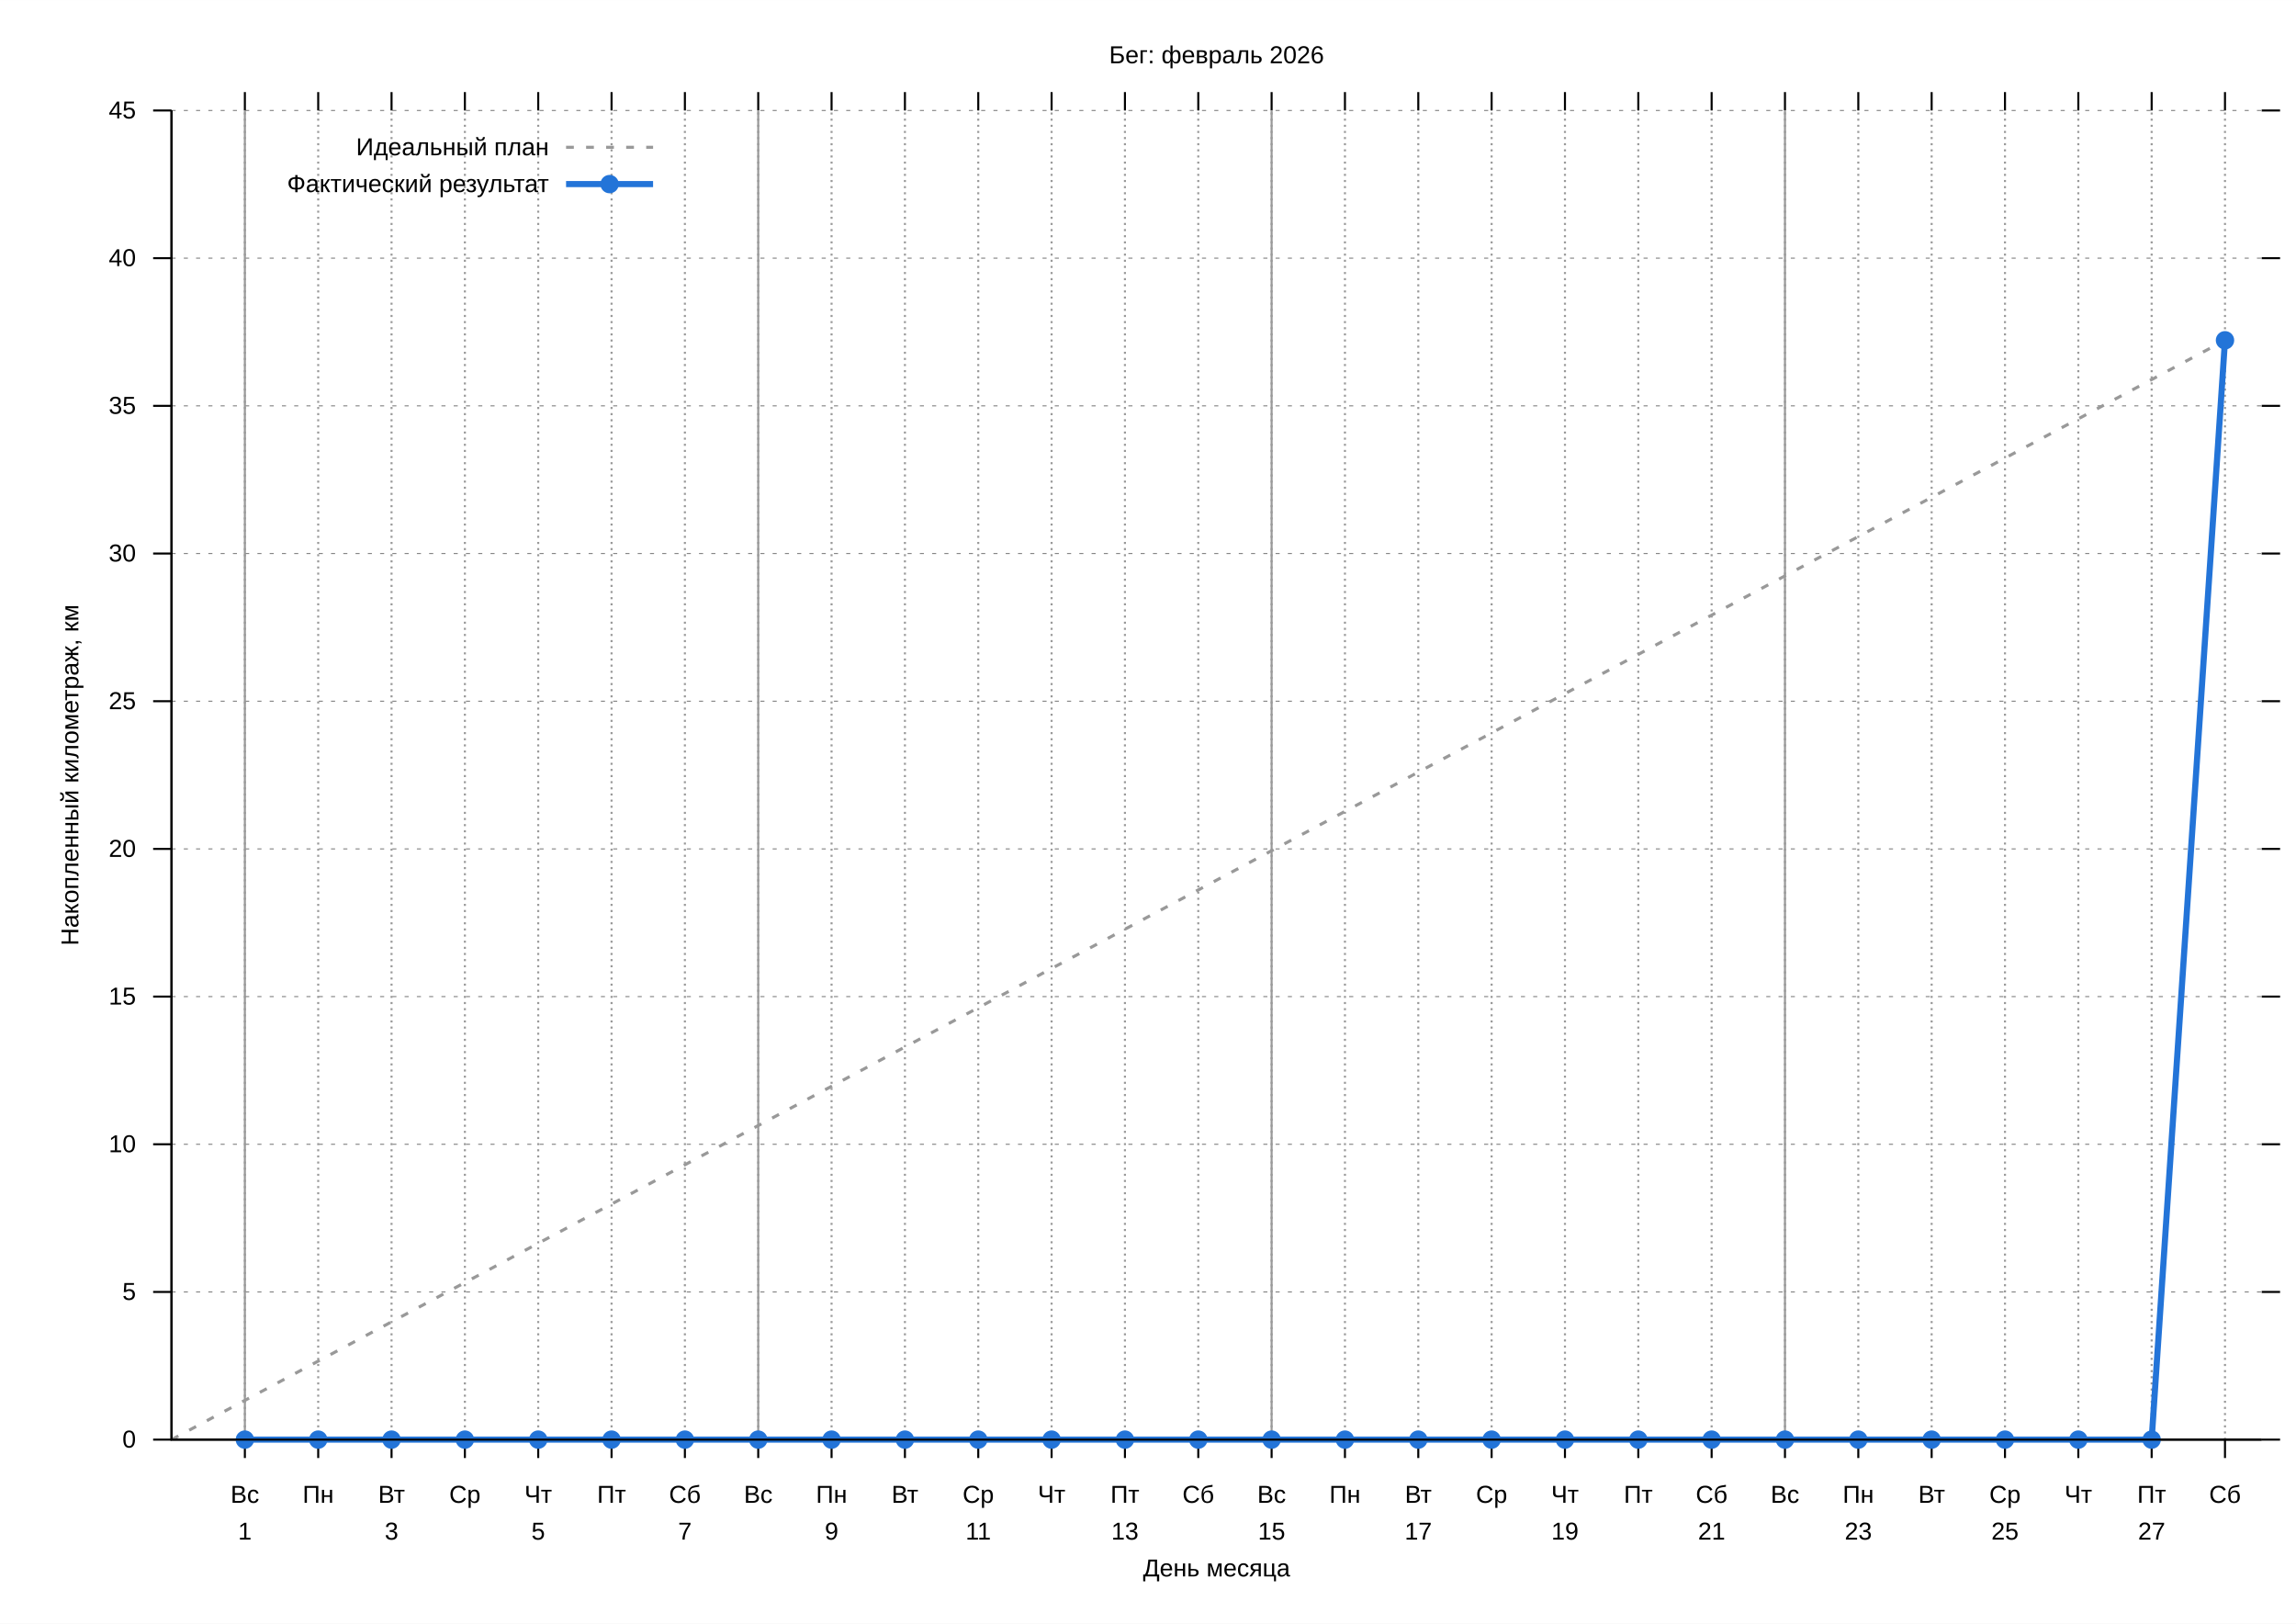
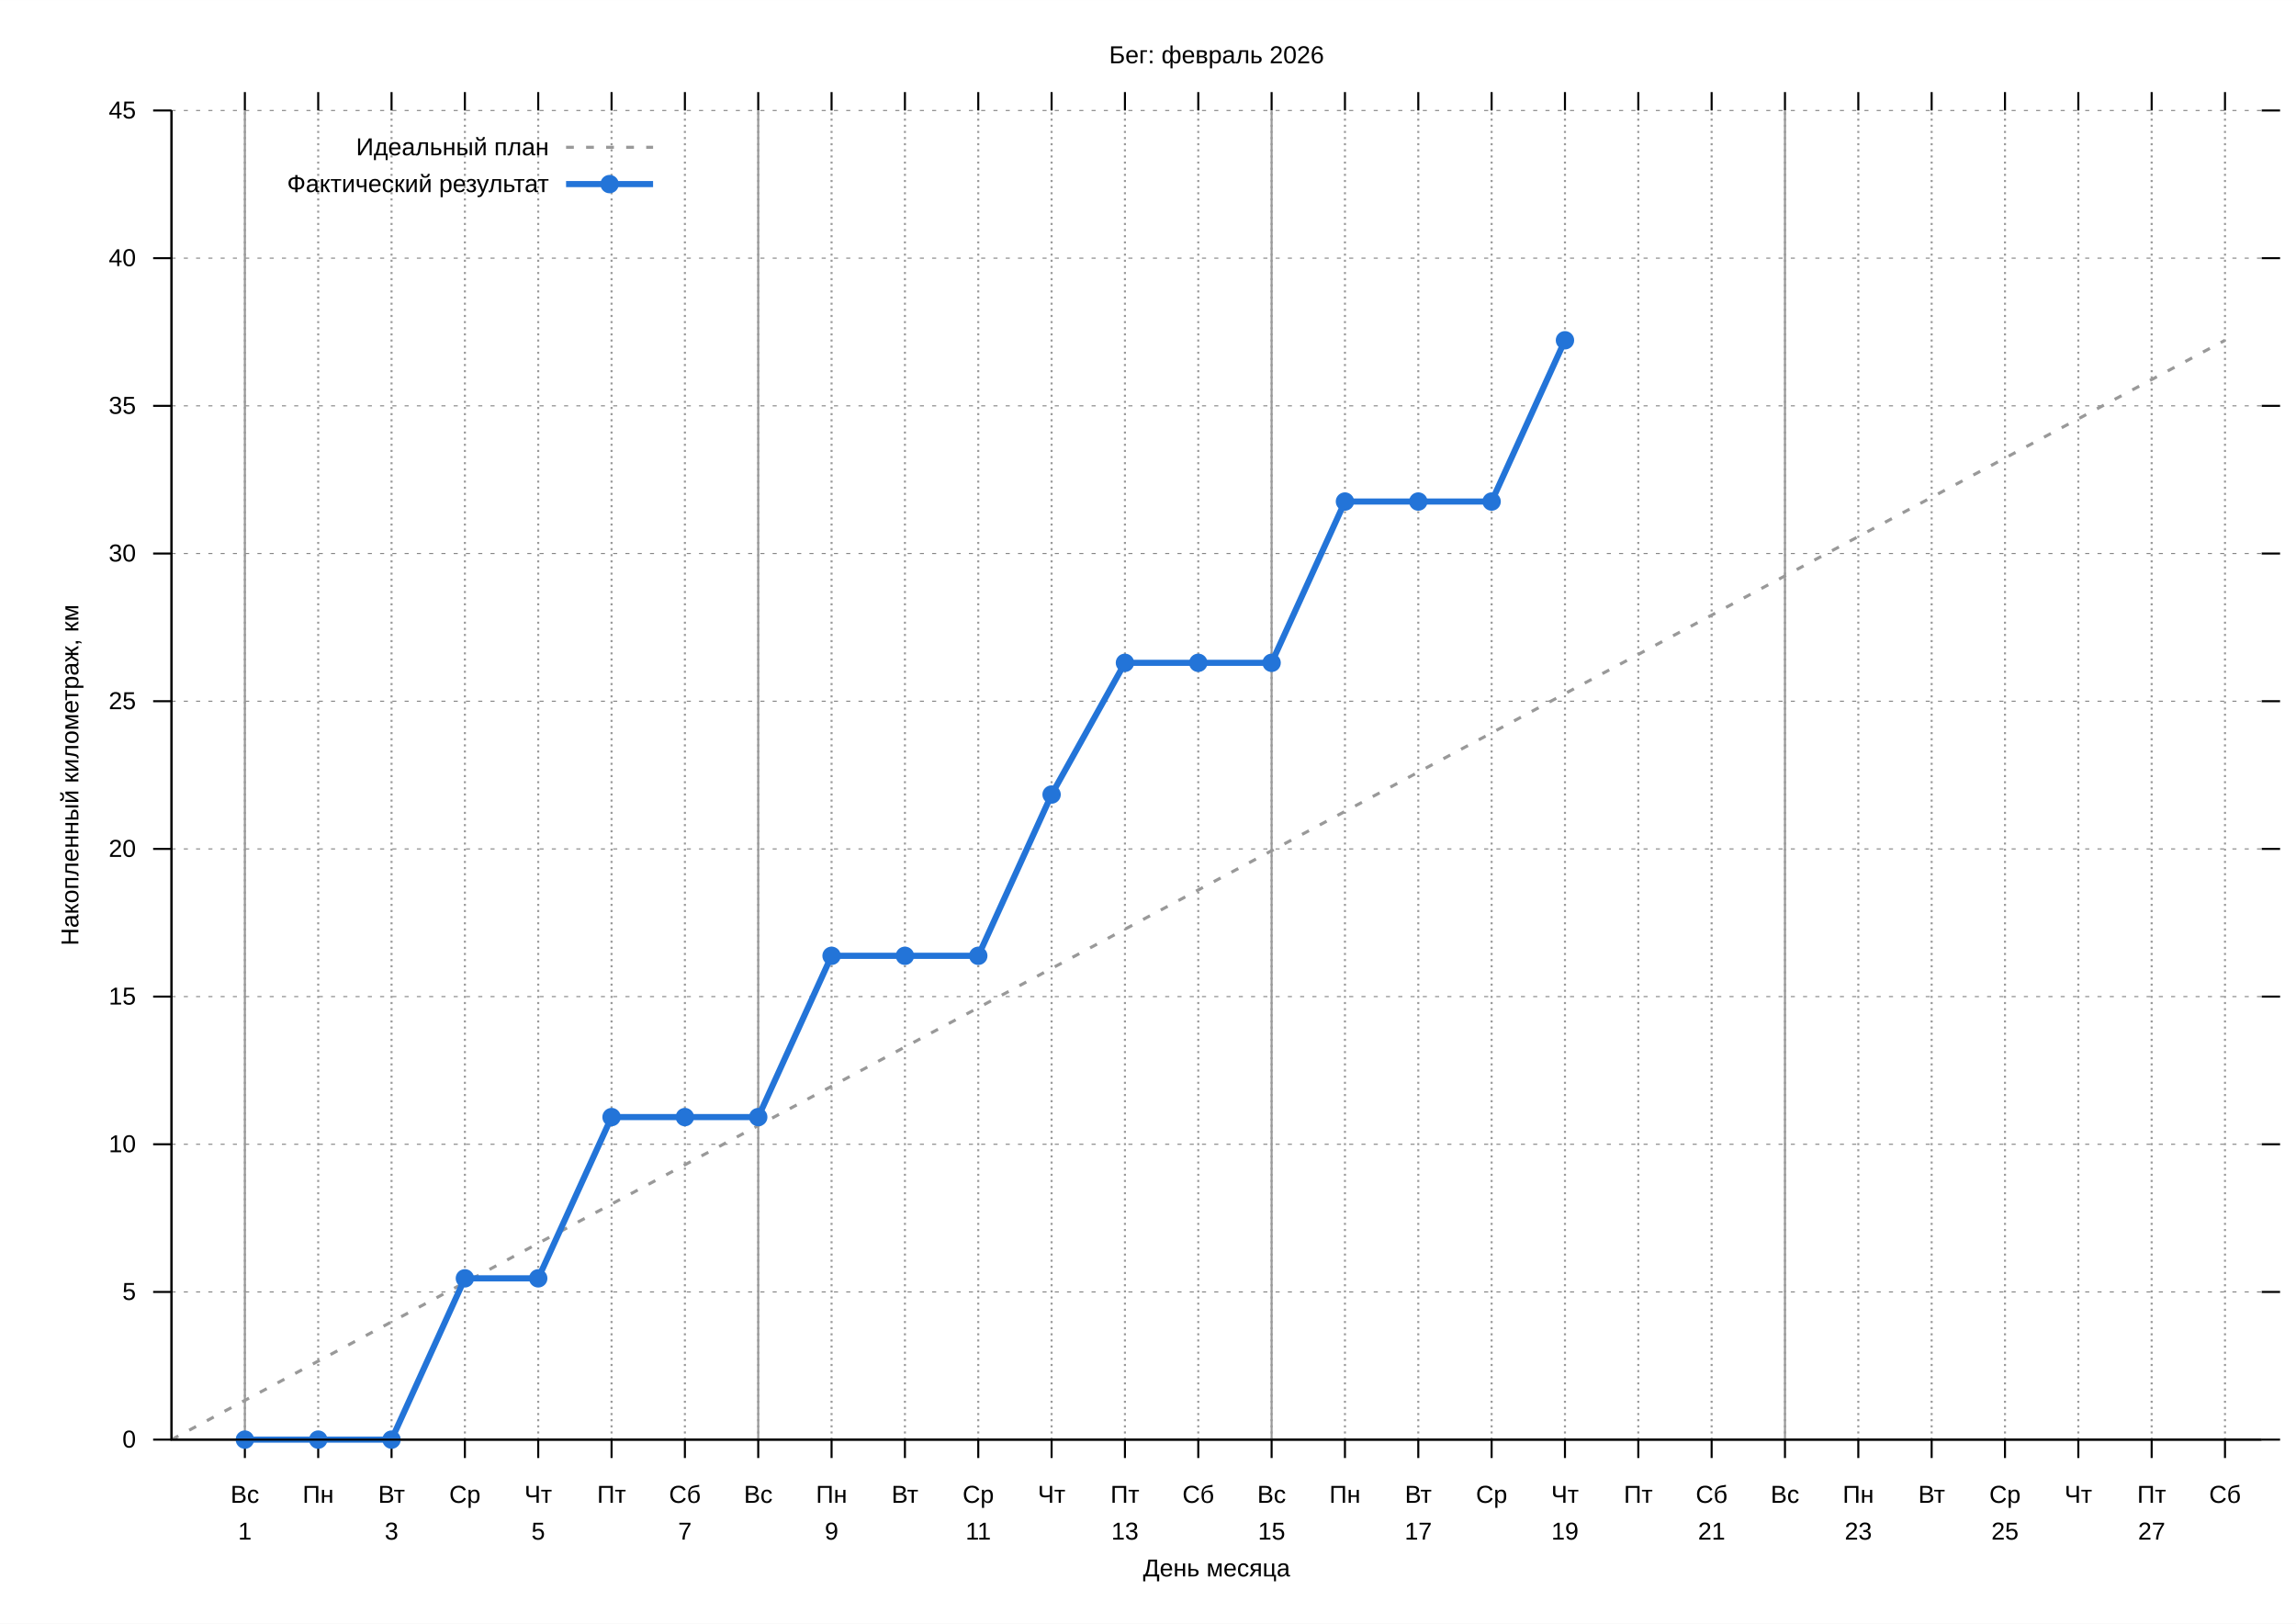
<svg xmlns="http://www.w3.org/2000/svg" xmlns:xlink="http://www.w3.org/1999/xlink" width="297mm" height="210mm" viewBox="0 0 1123 794">
  <g id="gnuplot_canvas">
    <rect x="0" y="0" width="1123" height="794" fill="#ffffff" />
    <defs>
      <circle id="gpDot" r="0.5" stroke-width="0.5" stroke="currentColor" />
      <path id="gpPt0" stroke-width="0.222" stroke="currentColor" d="M-1,0 h2 M0,-1 v2" />
      <path id="gpPt1" stroke-width="0.222" stroke="currentColor" d="M-1,-1 L1,1 M1,-1 L-1,1" />
      <path id="gpPt2" stroke-width="0.222" stroke="currentColor" d="M-1,0 L1,0 M0,-1 L0,1 M-1,-1 L1,1 M-1,1 L1,-1" />
      <rect id="gpPt3" stroke-width="0.222" stroke="currentColor" x="-1" y="-1" width="2" height="2" />
      <rect id="gpPt4" stroke-width="0.222" stroke="currentColor" fill="currentColor" x="-1" y="-1" width="2" height="2" />
      <circle id="gpPt5" stroke-width="0.222" stroke="currentColor" cx="0" cy="0" r="1" />
      <use xlink:href="#gpPt5" id="gpPt6" fill="currentColor" stroke="none" />
      <path id="gpPt7" stroke-width="0.222" stroke="currentColor" d="M0,-1.33 L-1.33,0.67 L1.33,0.67 z" />
      <use xlink:href="#gpPt7" id="gpPt8" fill="currentColor" stroke="none" />
      <use xlink:href="#gpPt7" id="gpPt9" stroke="currentColor" transform="rotate(180)" />
      <use xlink:href="#gpPt9" id="gpPt10" fill="currentColor" stroke="none" />
      <use xlink:href="#gpPt3" id="gpPt11" stroke="currentColor" transform="rotate(45)" />
      <use xlink:href="#gpPt11" id="gpPt12" fill="currentColor" stroke="none" />
      <path id="gpPt13" stroke-width="0.222" stroke="currentColor" d="M0,1.330 L1.265,0.411 L0.782,-1.067 L-0.782,-1.076 L-1.265,0.411 z" />
      <use xlink:href="#gpPt13" id="gpPt14" fill="currentColor" stroke="none" />
      <filter id="textbox" filterUnits="objectBoundingBox" x="0" y="0" height="1" width="1">
        <feFlood flood-color="#FFFFFF" flood-opacity="1" result="bgnd" />
        <feComposite in="SourceGraphic" in2="bgnd" operator="atop" />
      </filter>
      <filter id="greybox" filterUnits="objectBoundingBox" x="0" y="0" height="1" width="1">
        <feFlood flood-color="lightgrey" flood-opacity="1" result="grey" />
        <feComposite in="SourceGraphic" in2="grey" operator="atop" />
      </filter>
    </defs>
    <g fill="none" color="#FFFFFF" stroke="currentColor" stroke-width="1.00" stroke-linecap="butt" stroke-linejoin="miter">
</g>
    <g fill="none" color="black" stroke="currentColor" stroke-width="1.00" stroke-linecap="butt" stroke-linejoin="miter">
</g>
    <g fill="none" color="black" stroke="black" stroke-width="0.50" stroke-linecap="butt" stroke-linejoin="miter">
</g>
    <g fill="none" color="gray" stroke="currentColor" stroke-width="0.50" stroke-linecap="butt" stroke-linejoin="miter">
      <path stroke="gray" stroke-dasharray="2,4" class="gridline" d="M83.90,704.00 L1106.21,704.00  " />
    </g>
    <g fill="none" color="gray" stroke="gray" stroke-width="1.00" stroke-linecap="butt" stroke-linejoin="miter">
</g>
    <g fill="none" color="black" stroke="currentColor" stroke-width="1.00" stroke-linecap="butt" stroke-linejoin="miter">
      <path stroke="black" d="M83.90,704.00 L74.90,704.00 M1106.21,704.00 L1115.21,704.00  " />
      <g transform="translate(66.51,707.90)" stroke="none" fill="black" font-family="Arial" font-size="12.00" text-anchor="end">
        <text>
          <tspan font-family="Arial">0</tspan>
        </text>
      </g>
    </g>
    <g fill="none" color="black" stroke="currentColor" stroke-width="1.00" stroke-linecap="butt" stroke-linejoin="miter">
</g>
    <g fill="none" color="black" stroke="black" stroke-width="0.50" stroke-linecap="butt" stroke-linejoin="miter">
</g>
    <g fill="none" color="gray" stroke="currentColor" stroke-width="0.50" stroke-linecap="butt" stroke-linejoin="miter">
      <path stroke="gray" stroke-dasharray="2,4" class="gridline" d="M83.90,631.78 L1106.21,631.78  " />
    </g>
    <g fill="none" color="gray" stroke="gray" stroke-width="1.00" stroke-linecap="butt" stroke-linejoin="miter">
</g>
    <g fill="none" color="black" stroke="currentColor" stroke-width="1.00" stroke-linecap="butt" stroke-linejoin="miter">
      <path stroke="black" d="M83.90,631.78 L74.90,631.78 M1106.21,631.78 L1115.21,631.78  " />
      <g transform="translate(66.51,635.68)" stroke="none" fill="black" font-family="Arial" font-size="12.00" text-anchor="end">
        <text>
          <tspan font-family="Arial">5</tspan>
        </text>
      </g>
    </g>
    <g fill="none" color="black" stroke="currentColor" stroke-width="1.00" stroke-linecap="butt" stroke-linejoin="miter">
</g>
    <g fill="none" color="black" stroke="black" stroke-width="0.50" stroke-linecap="butt" stroke-linejoin="miter">
</g>
    <g fill="none" color="gray" stroke="currentColor" stroke-width="0.50" stroke-linecap="butt" stroke-linejoin="miter">
      <path stroke="gray" stroke-dasharray="2,4" class="gridline" d="M83.90,559.56 L1106.21,559.56  " />
    </g>
    <g fill="none" color="gray" stroke="gray" stroke-width="1.00" stroke-linecap="butt" stroke-linejoin="miter">
</g>
    <g fill="none" color="black" stroke="currentColor" stroke-width="1.00" stroke-linecap="butt" stroke-linejoin="miter">
      <path stroke="black" d="M83.90,559.56 L74.90,559.56 M1106.21,559.56 L1115.21,559.56  " />
      <g transform="translate(66.51,563.46)" stroke="none" fill="black" font-family="Arial" font-size="12.00" text-anchor="end">
        <text>
          <tspan font-family="Arial">10</tspan>
        </text>
      </g>
    </g>
    <g fill="none" color="black" stroke="currentColor" stroke-width="1.00" stroke-linecap="butt" stroke-linejoin="miter">
</g>
    <g fill="none" color="black" stroke="black" stroke-width="0.50" stroke-linecap="butt" stroke-linejoin="miter">
</g>
    <g fill="none" color="gray" stroke="currentColor" stroke-width="0.50" stroke-linecap="butt" stroke-linejoin="miter">
      <path stroke="gray" stroke-dasharray="2,4" class="gridline" d="M83.90,487.34 L1106.21,487.34  " />
    </g>
    <g fill="none" color="gray" stroke="gray" stroke-width="1.00" stroke-linecap="butt" stroke-linejoin="miter">
</g>
    <g fill="none" color="black" stroke="currentColor" stroke-width="1.00" stroke-linecap="butt" stroke-linejoin="miter">
      <path stroke="black" d="M83.90,487.34 L74.90,487.34 M1106.21,487.34 L1115.21,487.34  " />
      <g transform="translate(66.51,491.24)" stroke="none" fill="black" font-family="Arial" font-size="12.00" text-anchor="end">
        <text>
          <tspan font-family="Arial">15</tspan>
        </text>
      </g>
    </g>
    <g fill="none" color="black" stroke="currentColor" stroke-width="1.00" stroke-linecap="butt" stroke-linejoin="miter">
</g>
    <g fill="none" color="black" stroke="black" stroke-width="0.50" stroke-linecap="butt" stroke-linejoin="miter">
</g>
    <g fill="none" color="gray" stroke="currentColor" stroke-width="0.50" stroke-linecap="butt" stroke-linejoin="miter">
      <path stroke="gray" stroke-dasharray="2,4" class="gridline" d="M83.90,415.12 L1106.21,415.12  " />
    </g>
    <g fill="none" color="gray" stroke="gray" stroke-width="1.00" stroke-linecap="butt" stroke-linejoin="miter">
</g>
    <g fill="none" color="black" stroke="currentColor" stroke-width="1.00" stroke-linecap="butt" stroke-linejoin="miter">
      <path stroke="black" d="M83.90,415.12 L74.90,415.12 M1106.21,415.12 L1115.21,415.12  " />
      <g transform="translate(66.51,419.02)" stroke="none" fill="black" font-family="Arial" font-size="12.00" text-anchor="end">
        <text>
          <tspan font-family="Arial">20</tspan>
        </text>
      </g>
    </g>
    <g fill="none" color="black" stroke="currentColor" stroke-width="1.00" stroke-linecap="butt" stroke-linejoin="miter">
</g>
    <g fill="none" color="black" stroke="black" stroke-width="0.50" stroke-linecap="butt" stroke-linejoin="miter">
</g>
    <g fill="none" color="gray" stroke="currentColor" stroke-width="0.50" stroke-linecap="butt" stroke-linejoin="miter">
      <path stroke="gray" stroke-dasharray="2,4" class="gridline" d="M83.90,342.89 L1106.21,342.89  " />
    </g>
    <g fill="none" color="gray" stroke="gray" stroke-width="1.00" stroke-linecap="butt" stroke-linejoin="miter">
</g>
    <g fill="none" color="black" stroke="currentColor" stroke-width="1.00" stroke-linecap="butt" stroke-linejoin="miter">
      <path stroke="black" d="M83.90,342.89 L74.90,342.89 M1106.21,342.89 L1115.21,342.89  " />
      <g transform="translate(66.51,346.79)" stroke="none" fill="black" font-family="Arial" font-size="12.00" text-anchor="end">
        <text>
          <tspan font-family="Arial">25</tspan>
        </text>
      </g>
    </g>
    <g fill="none" color="black" stroke="currentColor" stroke-width="1.00" stroke-linecap="butt" stroke-linejoin="miter">
</g>
    <g fill="none" color="black" stroke="black" stroke-width="0.50" stroke-linecap="butt" stroke-linejoin="miter">
</g>
    <g fill="none" color="gray" stroke="currentColor" stroke-width="0.50" stroke-linecap="butt" stroke-linejoin="miter">
      <path stroke="gray" stroke-dasharray="2,4" class="gridline" d="M83.90,270.67 L1106.21,270.67  " />
    </g>
    <g fill="none" color="gray" stroke="gray" stroke-width="1.00" stroke-linecap="butt" stroke-linejoin="miter">
</g>
    <g fill="none" color="black" stroke="currentColor" stroke-width="1.00" stroke-linecap="butt" stroke-linejoin="miter">
      <path stroke="black" d="M83.90,270.67 L74.90,270.67 M1106.21,270.67 L1115.21,270.67  " />
      <g transform="translate(66.51,274.57)" stroke="none" fill="black" font-family="Arial" font-size="12.00" text-anchor="end">
        <text>
          <tspan font-family="Arial">30</tspan>
        </text>
      </g>
    </g>
    <g fill="none" color="black" stroke="currentColor" stroke-width="1.00" stroke-linecap="butt" stroke-linejoin="miter">
</g>
    <g fill="none" color="black" stroke="black" stroke-width="0.50" stroke-linecap="butt" stroke-linejoin="miter">
</g>
    <g fill="none" color="gray" stroke="currentColor" stroke-width="0.50" stroke-linecap="butt" stroke-linejoin="miter">
      <path stroke="gray" stroke-dasharray="2,4" class="gridline" d="M83.90,198.45 L1106.21,198.45  " />
    </g>
    <g fill="none" color="gray" stroke="gray" stroke-width="1.00" stroke-linecap="butt" stroke-linejoin="miter">
</g>
    <g fill="none" color="black" stroke="currentColor" stroke-width="1.00" stroke-linecap="butt" stroke-linejoin="miter">
      <path stroke="black" d="M83.90,198.45 L74.90,198.45 M1106.21,198.45 L1115.21,198.45  " />
      <g transform="translate(66.51,202.35)" stroke="none" fill="black" font-family="Arial" font-size="12.00" text-anchor="end">
        <text>
          <tspan font-family="Arial">35</tspan>
        </text>
      </g>
    </g>
    <g fill="none" color="black" stroke="currentColor" stroke-width="1.00" stroke-linecap="butt" stroke-linejoin="miter">
</g>
    <g fill="none" color="black" stroke="black" stroke-width="0.50" stroke-linecap="butt" stroke-linejoin="miter">
</g>
    <g fill="none" color="gray" stroke="currentColor" stroke-width="0.50" stroke-linecap="butt" stroke-linejoin="miter">
      <path stroke="gray" stroke-dasharray="2,4" class="gridline" d="M83.90,126.23 L1106.21,126.23  " />
    </g>
    <g fill="none" color="gray" stroke="gray" stroke-width="1.00" stroke-linecap="butt" stroke-linejoin="miter">
</g>
    <g fill="none" color="black" stroke="currentColor" stroke-width="1.00" stroke-linecap="butt" stroke-linejoin="miter">
      <path stroke="black" d="M83.90,126.23 L74.90,126.23 M1106.21,126.23 L1115.21,126.23  " />
      <g transform="translate(66.51,130.13)" stroke="none" fill="black" font-family="Arial" font-size="12.00" text-anchor="end">
        <text>
          <tspan font-family="Arial">40</tspan>
        </text>
      </g>
    </g>
    <g fill="none" color="black" stroke="currentColor" stroke-width="1.00" stroke-linecap="butt" stroke-linejoin="miter">
</g>
    <g fill="none" color="black" stroke="black" stroke-width="0.50" stroke-linecap="butt" stroke-linejoin="miter">
</g>
    <g fill="none" color="gray" stroke="currentColor" stroke-width="0.50" stroke-linecap="butt" stroke-linejoin="miter">
      <path stroke="gray" stroke-dasharray="2,4" class="gridline" d="M83.90,54.01 L1106.21,54.01  " />
    </g>
    <g fill="none" color="gray" stroke="gray" stroke-width="1.00" stroke-linecap="butt" stroke-linejoin="miter">
</g>
    <g fill="none" color="black" stroke="currentColor" stroke-width="1.00" stroke-linecap="butt" stroke-linejoin="miter">
      <path stroke="black" d="M83.90,54.01 L74.90,54.01 M1106.21,54.01 L1115.21,54.01  " />
      <g transform="translate(66.51,57.91)" stroke="none" fill="black" font-family="Arial" font-size="12.00" text-anchor="end">
        <text>
          <tspan font-family="Arial">45</tspan>
        </text>
      </g>
    </g>
    <g fill="none" color="black" stroke="currentColor" stroke-width="1.00" stroke-linecap="butt" stroke-linejoin="miter">
      <path stroke="black" d="M119.77,704.00 L119.77,713.00 M119.77,54.01 L119.77,45.01  " />
      <g transform="translate(119.77,734.90)" stroke="none" fill="black" font-family="Arial" font-size="12.00" text-anchor="middle">
        <text>
          <tspan font-family="Arial">Вс</tspan>
        </text>
      </g>
      <g transform="translate(119.77,752.90)" stroke="none" fill="black" font-family="Arial" font-size="12.00" text-anchor="middle">
        <text>
          <tspan font-family="Arial">1</tspan>
        </text>
      </g>
    </g>
    <g fill="none" color="black" stroke="currentColor" stroke-width="1.00" stroke-linecap="butt" stroke-linejoin="miter">
      <path stroke="black" d="M155.64,704.00 L155.64,713.00 M155.64,54.01 L155.64,45.01  " />
      <g transform="translate(155.64,734.90)" stroke="none" fill="black" font-family="Arial" font-size="12.00" text-anchor="middle">
        <text>
          <tspan font-family="Arial">Пн</tspan>
        </text>
      </g>
    </g>
    <g fill="none" color="black" stroke="currentColor" stroke-width="1.00" stroke-linecap="butt" stroke-linejoin="miter">
      <path stroke="black" d="M191.51,704.00 L191.51,713.00 M191.51,54.01 L191.51,45.01  " />
      <g transform="translate(191.51,734.90)" stroke="none" fill="black" font-family="Arial" font-size="12.00" text-anchor="middle">
        <text>
          <tspan font-family="Arial">Вт</tspan>
        </text>
      </g>
      <g transform="translate(191.51,752.90)" stroke="none" fill="black" font-family="Arial" font-size="12.00" text-anchor="middle">
        <text>
          <tspan font-family="Arial">3</tspan>
        </text>
      </g>
    </g>
    <g fill="none" color="black" stroke="currentColor" stroke-width="1.00" stroke-linecap="butt" stroke-linejoin="miter">
      <path stroke="black" d="M227.38,704.00 L227.38,713.00 M227.38,54.01 L227.38,45.01  " />
      <g transform="translate(227.38,734.90)" stroke="none" fill="black" font-family="Arial" font-size="12.00" text-anchor="middle">
        <text>
          <tspan font-family="Arial">Ср</tspan>
        </text>
      </g>
    </g>
    <g fill="none" color="black" stroke="currentColor" stroke-width="1.00" stroke-linecap="butt" stroke-linejoin="miter">
      <path stroke="black" d="M263.25,704.00 L263.25,713.00 M263.25,54.01 L263.25,45.01  " />
      <g transform="translate(263.25,734.90)" stroke="none" fill="black" font-family="Arial" font-size="12.00" text-anchor="middle">
        <text>
          <tspan font-family="Arial">Чт</tspan>
        </text>
      </g>
      <g transform="translate(263.25,752.90)" stroke="none" fill="black" font-family="Arial" font-size="12.00" text-anchor="middle">
        <text>
          <tspan font-family="Arial">5</tspan>
        </text>
      </g>
    </g>
    <g fill="none" color="black" stroke="currentColor" stroke-width="1.00" stroke-linecap="butt" stroke-linejoin="miter">
      <path stroke="black" d="M299.12,704.00 L299.12,713.00 M299.12,54.01 L299.12,45.01  " />
      <g transform="translate(299.12,734.90)" stroke="none" fill="black" font-family="Arial" font-size="12.00" text-anchor="middle">
        <text>
          <tspan font-family="Arial">Пт</tspan>
        </text>
      </g>
    </g>
    <g fill="none" color="black" stroke="currentColor" stroke-width="1.00" stroke-linecap="butt" stroke-linejoin="miter">
      <path stroke="black" d="M334.99,704.00 L334.99,713.00 M334.99,54.01 L334.99,45.01  " />
      <g transform="translate(334.99,734.90)" stroke="none" fill="black" font-family="Arial" font-size="12.00" text-anchor="middle">
        <text>
          <tspan font-family="Arial">Сб</tspan>
        </text>
      </g>
      <g transform="translate(334.99,752.90)" stroke="none" fill="black" font-family="Arial" font-size="12.00" text-anchor="middle">
        <text>
          <tspan font-family="Arial">7</tspan>
        </text>
      </g>
    </g>
    <g fill="none" color="black" stroke="currentColor" stroke-width="1.00" stroke-linecap="butt" stroke-linejoin="miter">
      <path stroke="black" d="M370.86,704.00 L370.86,713.00 M370.86,54.01 L370.86,45.01  " />
      <g transform="translate(370.86,734.90)" stroke="none" fill="black" font-family="Arial" font-size="12.00" text-anchor="middle">
        <text>
          <tspan font-family="Arial">Вс</tspan>
        </text>
      </g>
    </g>
    <g fill="none" color="black" stroke="currentColor" stroke-width="1.00" stroke-linecap="butt" stroke-linejoin="miter">
      <path stroke="black" d="M406.73,704.00 L406.73,713.00 M406.73,54.01 L406.73,45.01  " />
      <g transform="translate(406.73,734.90)" stroke="none" fill="black" font-family="Arial" font-size="12.00" text-anchor="middle">
        <text>
          <tspan font-family="Arial">Пн</tspan>
        </text>
      </g>
      <g transform="translate(406.73,752.90)" stroke="none" fill="black" font-family="Arial" font-size="12.00" text-anchor="middle">
        <text>
          <tspan font-family="Arial">9</tspan>
        </text>
      </g>
    </g>
    <g fill="none" color="black" stroke="currentColor" stroke-width="1.00" stroke-linecap="butt" stroke-linejoin="miter">
      <path stroke="black" d="M442.61,704.00 L442.61,713.00 M442.61,54.01 L442.61,45.01  " />
      <g transform="translate(442.61,734.90)" stroke="none" fill="black" font-family="Arial" font-size="12.00" text-anchor="middle">
        <text>
          <tspan font-family="Arial">Вт</tspan>
        </text>
      </g>
    </g>
    <g fill="none" color="black" stroke="currentColor" stroke-width="1.00" stroke-linecap="butt" stroke-linejoin="miter">
      <path stroke="black" d="M478.48,704.00 L478.48,713.00 M478.48,54.01 L478.48,45.01  " />
      <g transform="translate(478.48,734.90)" stroke="none" fill="black" font-family="Arial" font-size="12.00" text-anchor="middle">
        <text>
          <tspan font-family="Arial">Ср</tspan>
        </text>
      </g>
      <g transform="translate(478.48,752.90)" stroke="none" fill="black" font-family="Arial" font-size="12.00" text-anchor="middle">
        <text>
          <tspan font-family="Arial">11</tspan>
        </text>
      </g>
    </g>
    <g fill="none" color="black" stroke="currentColor" stroke-width="1.00" stroke-linecap="butt" stroke-linejoin="miter">
      <path stroke="black" d="M514.35,704.00 L514.35,713.00 M514.35,54.01 L514.35,45.01  " />
      <g transform="translate(514.35,734.90)" stroke="none" fill="black" font-family="Arial" font-size="12.00" text-anchor="middle">
        <text>
          <tspan font-family="Arial">Чт</tspan>
        </text>
      </g>
    </g>
    <g fill="none" color="black" stroke="currentColor" stroke-width="1.00" stroke-linecap="butt" stroke-linejoin="miter">
      <path stroke="black" d="M550.22,704.00 L550.22,713.00 M550.22,54.01 L550.22,45.01  " />
      <g transform="translate(550.22,734.90)" stroke="none" fill="black" font-family="Arial" font-size="12.00" text-anchor="middle">
        <text>
          <tspan font-family="Arial">Пт</tspan>
        </text>
      </g>
      <g transform="translate(550.22,752.90)" stroke="none" fill="black" font-family="Arial" font-size="12.00" text-anchor="middle">
        <text>
          <tspan font-family="Arial">13</tspan>
        </text>
      </g>
    </g>
    <g fill="none" color="black" stroke="currentColor" stroke-width="1.00" stroke-linecap="butt" stroke-linejoin="miter">
      <path stroke="black" d="M586.09,704.00 L586.09,713.00 M586.09,54.01 L586.09,45.01  " />
      <g transform="translate(586.09,734.90)" stroke="none" fill="black" font-family="Arial" font-size="12.00" text-anchor="middle">
        <text>
          <tspan font-family="Arial">Сб</tspan>
        </text>
      </g>
    </g>
    <g fill="none" color="black" stroke="currentColor" stroke-width="1.00" stroke-linecap="butt" stroke-linejoin="miter">
      <path stroke="black" d="M621.96,704.00 L621.96,713.00 M621.96,54.01 L621.96,45.01  " />
      <g transform="translate(621.96,734.90)" stroke="none" fill="black" font-family="Arial" font-size="12.00" text-anchor="middle">
        <text>
          <tspan font-family="Arial">Вс</tspan>
        </text>
      </g>
      <g transform="translate(621.96,752.90)" stroke="none" fill="black" font-family="Arial" font-size="12.00" text-anchor="middle">
        <text>
          <tspan font-family="Arial">15</tspan>
        </text>
      </g>
    </g>
    <g fill="none" color="black" stroke="currentColor" stroke-width="1.00" stroke-linecap="butt" stroke-linejoin="miter">
      <path stroke="black" d="M657.83,704.00 L657.83,713.00 M657.83,54.01 L657.83,45.01  " />
      <g transform="translate(657.83,734.90)" stroke="none" fill="black" font-family="Arial" font-size="12.00" text-anchor="middle">
        <text>
          <tspan font-family="Arial">Пн</tspan>
        </text>
      </g>
    </g>
    <g fill="none" color="black" stroke="currentColor" stroke-width="1.00" stroke-linecap="butt" stroke-linejoin="miter">
      <path stroke="black" d="M693.70,704.00 L693.70,713.00 M693.70,54.01 L693.70,45.01  " />
      <g transform="translate(693.70,734.90)" stroke="none" fill="black" font-family="Arial" font-size="12.00" text-anchor="middle">
        <text>
          <tspan font-family="Arial">Вт</tspan>
        </text>
      </g>
      <g transform="translate(693.70,752.90)" stroke="none" fill="black" font-family="Arial" font-size="12.00" text-anchor="middle">
        <text>
          <tspan font-family="Arial">17</tspan>
        </text>
      </g>
    </g>
    <g fill="none" color="black" stroke="currentColor" stroke-width="1.00" stroke-linecap="butt" stroke-linejoin="miter">
      <path stroke="black" d="M729.57,704.00 L729.57,713.00 M729.57,54.01 L729.57,45.01  " />
      <g transform="translate(729.57,734.90)" stroke="none" fill="black" font-family="Arial" font-size="12.00" text-anchor="middle">
        <text>
          <tspan font-family="Arial">Ср</tspan>
        </text>
      </g>
    </g>
    <g fill="none" color="black" stroke="currentColor" stroke-width="1.00" stroke-linecap="butt" stroke-linejoin="miter">
      <path stroke="black" d="M765.44,704.00 L765.44,713.00 M765.44,54.01 L765.44,45.01  " />
      <g transform="translate(765.44,734.90)" stroke="none" fill="black" font-family="Arial" font-size="12.00" text-anchor="middle">
        <text>
          <tspan font-family="Arial">Чт</tspan>
        </text>
      </g>
      <g transform="translate(765.44,752.90)" stroke="none" fill="black" font-family="Arial" font-size="12.00" text-anchor="middle">
        <text>
          <tspan font-family="Arial">19</tspan>
        </text>
      </g>
    </g>
    <g fill="none" color="black" stroke="currentColor" stroke-width="1.00" stroke-linecap="butt" stroke-linejoin="miter">
      <path stroke="black" d="M801.31,704.00 L801.31,713.00 M801.31,54.01 L801.31,45.01  " />
      <g transform="translate(801.31,734.90)" stroke="none" fill="black" font-family="Arial" font-size="12.00" text-anchor="middle">
        <text>
          <tspan font-family="Arial">Пт</tspan>
        </text>
      </g>
    </g>
    <g fill="none" color="black" stroke="currentColor" stroke-width="1.00" stroke-linecap="butt" stroke-linejoin="miter">
      <path stroke="black" d="M837.18,704.00 L837.18,713.00 M837.18,54.01 L837.18,45.01  " />
      <g transform="translate(837.18,734.90)" stroke="none" fill="black" font-family="Arial" font-size="12.00" text-anchor="middle">
        <text>
          <tspan font-family="Arial">Сб</tspan>
        </text>
      </g>
      <g transform="translate(837.18,752.90)" stroke="none" fill="black" font-family="Arial" font-size="12.00" text-anchor="middle">
        <text>
          <tspan font-family="Arial">21</tspan>
        </text>
      </g>
    </g>
    <g fill="none" color="black" stroke="currentColor" stroke-width="1.00" stroke-linecap="butt" stroke-linejoin="miter">
      <path stroke="black" d="M873.05,704.00 L873.05,713.00 M873.05,54.01 L873.05,45.01  " />
      <g transform="translate(873.05,734.90)" stroke="none" fill="black" font-family="Arial" font-size="12.00" text-anchor="middle">
        <text>
          <tspan font-family="Arial">Вс</tspan>
        </text>
      </g>
    </g>
    <g fill="none" color="black" stroke="currentColor" stroke-width="1.00" stroke-linecap="butt" stroke-linejoin="miter">
      <path stroke="black" d="M908.92,704.00 L908.92,713.00 M908.92,54.01 L908.92,45.01  " />
      <g transform="translate(908.92,734.90)" stroke="none" fill="black" font-family="Arial" font-size="12.00" text-anchor="middle">
        <text>
          <tspan font-family="Arial">Пн</tspan>
        </text>
      </g>
      <g transform="translate(908.92,752.90)" stroke="none" fill="black" font-family="Arial" font-size="12.00" text-anchor="middle">
        <text>
          <tspan font-family="Arial">23</tspan>
        </text>
      </g>
    </g>
    <g fill="none" color="black" stroke="currentColor" stroke-width="1.00" stroke-linecap="butt" stroke-linejoin="miter">
      <path stroke="black" d="M944.79,704.00 L944.79,713.00 M944.79,54.01 L944.79,45.01  " />
      <g transform="translate(944.79,734.90)" stroke="none" fill="black" font-family="Arial" font-size="12.00" text-anchor="middle">
        <text>
          <tspan font-family="Arial">Вт</tspan>
        </text>
      </g>
    </g>
    <g fill="none" color="black" stroke="currentColor" stroke-width="1.00" stroke-linecap="butt" stroke-linejoin="miter">
      <path stroke="black" d="M980.66,704.00 L980.66,713.00 M980.66,54.01 L980.66,45.01  " />
      <g transform="translate(980.66,734.90)" stroke="none" fill="black" font-family="Arial" font-size="12.00" text-anchor="middle">
        <text>
          <tspan font-family="Arial">Ср</tspan>
        </text>
      </g>
      <g transform="translate(980.66,752.90)" stroke="none" fill="black" font-family="Arial" font-size="12.00" text-anchor="middle">
        <text>
          <tspan font-family="Arial">25</tspan>
        </text>
      </g>
    </g>
    <g fill="none" color="black" stroke="currentColor" stroke-width="1.00" stroke-linecap="butt" stroke-linejoin="miter">
      <path stroke="black" d="M1016.53,704.00 L1016.53,713.00 M1016.53,54.01 L1016.53,45.01  " />
      <g transform="translate(1016.53,734.90)" stroke="none" fill="black" font-family="Arial" font-size="12.00" text-anchor="middle">
        <text>
          <tspan font-family="Arial">Чт</tspan>
        </text>
      </g>
    </g>
    <g fill="none" color="black" stroke="currentColor" stroke-width="1.00" stroke-linecap="butt" stroke-linejoin="miter">
      <path stroke="black" d="M1052.40,704.00 L1052.40,713.00 M1052.40,54.01 L1052.40,45.01  " />
      <g transform="translate(1052.40,734.90)" stroke="none" fill="black" font-family="Arial" font-size="12.00" text-anchor="middle">
        <text>
          <tspan font-family="Arial">Пт</tspan>
        </text>
      </g>
      <g transform="translate(1052.40,752.90)" stroke="none" fill="black" font-family="Arial" font-size="12.00" text-anchor="middle">
        <text>
          <tspan font-family="Arial">27</tspan>
        </text>
      </g>
    </g>
    <g fill="none" color="black" stroke="currentColor" stroke-width="1.00" stroke-linecap="butt" stroke-linejoin="miter">
      <path stroke="black" d="M1088.27,704.00 L1088.27,713.00 M1088.27,54.01 L1088.27,45.01  " />
      <g transform="translate(1088.27,734.90)" stroke="none" fill="black" font-family="Arial" font-size="12.00" text-anchor="middle">
        <text>
          <tspan font-family="Arial">Сб</tspan>
        </text>
      </g>
    </g>
    <g fill="none" color="black" stroke="currentColor" stroke-width="1.00" stroke-linecap="butt" stroke-linejoin="miter">
</g>
    <g fill="none" color="black" stroke="currentColor" stroke-width="1.00" stroke-linecap="butt" stroke-linejoin="miter">
      <path stroke="black" d="M83.90,54.01 L83.90,704.00 L1106.21,704.00 M1106.21,54.01 M83.90,54.01  " />
    </g>
    <g fill="none" color="black" stroke="currentColor" stroke-width="1.00" stroke-linecap="butt" stroke-linejoin="miter">
</g>
    <g id="gnuplot_plot_1" fill="none">
      <g fill="none" color="black" stroke="currentColor" stroke-width="1.00" stroke-linecap="butt" stroke-linejoin="miter">
        <path stroke="rgb(153, 153, 153)" stroke-dasharray="1.0,2.0" d="M119.77,704.00 L119.77,54.01 M155.64,704.00 L155.64,54.01 M191.51,704.00 L191.51,54.01 M227.38,704.00 L227.38,54.01   M263.25,704.00 L263.25,54.01 M299.12,704.00 L299.12,54.01 M334.99,704.00 L334.99,54.01 M370.86,704.00 L370.86,54.01   M406.73,704.00 L406.73,54.01 M442.61,704.00 L442.61,54.01 M478.48,704.00 L478.48,54.01 M514.35,704.00 L514.35,54.01   M550.22,704.00 L550.22,54.01 M586.09,704.00 L586.09,54.01 M621.96,704.00 L621.96,54.01 M657.83,704.00 L657.83,54.01   M693.70,704.00 L693.70,54.01 M729.57,704.00 L729.57,54.01 M765.44,704.00 L765.44,54.01 M801.31,704.00 L801.31,54.01   M837.18,704.00 L837.18,54.01 M873.05,704.00 L873.05,54.01 M908.92,704.00 L908.92,54.01 M944.79,704.00 L944.79,54.01   M980.66,704.00 L980.66,54.01 M1016.53,704.00 L1016.53,54.01 M1052.40,704.00 L1052.40,54.01 M1088.27,704.00 L1088.27,54.01    " />
      </g>
    </g>
    <g id="gnuplot_plot_2" fill="none">
      <g fill="none" color="black" stroke="currentColor" stroke-width="1.00" stroke-linecap="butt" stroke-linejoin="miter">
        <path stroke="rgb(153, 153, 153)" d="M119.77,704.00 L119.77,54.01 M370.86,704.00 L370.86,54.01 M621.96,704.00 L621.96,54.01 M873.05,704.00 L873.05,54.01    " />
      </g>
    </g>
    <g id="gnuplot_plot_3">
      <g fill="none" color="#FFFFFF" stroke="rgb(153, 153, 153)" stroke-width="1.50" stroke-linecap="butt" stroke-linejoin="miter">
</g>
      <g fill="none" color="black" stroke="currentColor" stroke-width="1.50" stroke-linecap="butt" stroke-linejoin="miter">
        <g transform="translate(268.48,75.91)" stroke="none" fill="black" font-family="Arial" font-size="12.00" text-anchor="end">
          <text>
            <tspan font-family="Arial">Идеальный план</tspan>
          </text>
        </g>
      </g>
      <g fill="none" color="black" stroke="currentColor" stroke-width="1.50" stroke-linecap="butt" stroke-linejoin="miter">
        <path stroke="rgb(153, 153, 153)" stroke-dasharray="3.8,6.0" d="M276.87,72.01 L319.43,72.01 M83.90,704.00 L94.05,698.57 L104.19,693.14 L114.34,687.71 L124.48,682.28 L134.63,676.85   L144.77,671.42 L154.92,665.99 L165.06,660.56 L175.21,655.13 L185.35,649.70 L195.50,644.27 L205.64,638.83 L215.79,633.40   L225.93,627.97 L236.08,622.54 L246.22,617.11 L256.37,611.68 L266.51,606.25 L276.66,600.82 L286.80,595.39 L296.95,589.96   L307.09,584.53 L317.24,579.10 L327.38,573.67 L337.53,568.24 L347.68,562.81 L357.82,557.38 L367.97,551.95 L378.11,546.52   L388.26,541.09 L398.40,535.66 L408.55,530.23 L418.69,524.80 L428.84,519.36 L438.98,513.93 L449.13,508.50 L459.27,503.07   L469.42,497.64 L479.56,492.21 L489.71,486.78 L499.85,481.35 L510.00,475.92 L520.14,470.49 L530.29,465.06 L540.43,459.63   L550.58,454.20 L560.72,448.77 L570.87,443.34 L581.01,437.91 L591.16,432.48 L601.31,427.05 L611.45,421.62 L621.60,416.19   L631.74,410.76 L641.89,405.33 L652.03,399.90 L662.18,394.46 L672.32,389.03 L682.47,383.60 L692.61,378.17 L702.76,372.74   L712.90,367.31 L723.05,361.88 L733.19,356.45 L743.34,351.02 L753.48,345.59 L763.63,340.16 L773.77,334.73 L783.92,329.30   L794.06,323.87 L804.21,318.44 L814.35,313.01 L824.50,307.58 L834.64,302.15 L844.79,296.72 L854.94,291.29 L865.08,285.86   L875.23,280.43 L885.37,274.99 L895.52,269.56 L905.66,264.13 L915.81,258.70 L925.95,253.27 L936.10,247.84 L946.24,242.41   L956.39,236.98 L966.53,231.55 L976.68,226.12 L986.82,220.69 L996.97,215.26 L1007.11,209.83 L1017.26,204.40 L1027.40,198.97   L1037.55,193.54 L1047.69,188.11 L1057.84,182.68 L1067.98,177.25 L1078.13,171.82 L1088.27,166.39  " />
      </g>
    </g>
    <g id="gnuplot_plot_4">
      <g fill="none" color="#FFFFFF" stroke="rgb(153, 153, 153)" stroke-width="3.00" stroke-linecap="butt" stroke-linejoin="miter">
</g>
      <g fill="none" color="black" stroke="currentColor" stroke-width="3.00" stroke-linecap="butt" stroke-linejoin="miter">
        <g transform="translate(268.48,93.91)" stroke="none" fill="black" font-family="Arial" font-size="12.00" text-anchor="end">
          <text>
            <tspan font-family="Arial">Фактический результат</tspan>
          </text>
        </g>
      </g>
      <g fill="none" color="black" stroke="currentColor" stroke-width="3.00" stroke-linecap="butt" stroke-linejoin="miter">
-         <path stroke="rgb( 35, 116, 216)" d="M276.87,90.01 L319.43,90.01 M119.77,704.00 L155.64,704.00 L191.51,704.00 L227.38,704.00 L263.25,704.00 L299.12,704.00   L334.99,704.00 L370.86,704.00 L406.73,704.00 L442.61,704.00 L478.48,704.00 L514.35,704.00 L550.22,704.00 L586.09,704.00   L621.96,704.00 L657.83,704.00 L693.70,704.00 L729.57,704.00 L765.44,704.00 L801.31,704.00 L837.18,704.00 L873.05,704.00   L908.92,704.00 L944.79,704.00 L980.66,704.00 L1016.53,704.00 L1052.40,704.00 L1088.27,166.39  " />
+         <path stroke="rgb( 35, 116, 216)" d="M276.87,90.01 L319.43,90.01 M119.77,704.00 L155.64,704.00 L191.51,704.00 L227.38,625.13 L263.25,625.13 L299.12,546.27   L334.99,546.27 L370.86,546.27 L406.73,467.40 L442.61,467.40 L478.48,467.40 L514.35,388.54 L550.22,324.12 L586.09,324.12   L621.96,324.12 L657.83,245.25 L693.70,245.25 L729.57,245.25 L765.44,166.39  " />
        <use xlink:href="#gpPt6" transform="translate(119.77,704.00) scale(4.05)" color="rgb( 35, 116, 216)" />
        <use xlink:href="#gpPt6" transform="translate(155.64,704.00) scale(4.05)" color="rgb( 35, 116, 216)" />
        <use xlink:href="#gpPt6" transform="translate(191.51,704.00) scale(4.05)" color="rgb( 35, 116, 216)" />
-         <use xlink:href="#gpPt6" transform="translate(227.38,704.00) scale(4.05)" color="rgb( 35, 116, 216)" />
-         <use xlink:href="#gpPt6" transform="translate(263.25,704.00) scale(4.05)" color="rgb( 35, 116, 216)" />
-         <use xlink:href="#gpPt6" transform="translate(299.12,704.00) scale(4.05)" color="rgb( 35, 116, 216)" />
-         <use xlink:href="#gpPt6" transform="translate(334.99,704.00) scale(4.05)" color="rgb( 35, 116, 216)" />
-         <use xlink:href="#gpPt6" transform="translate(370.86,704.00) scale(4.05)" color="rgb( 35, 116, 216)" />
-         <use xlink:href="#gpPt6" transform="translate(406.73,704.00) scale(4.05)" color="rgb( 35, 116, 216)" />
-         <use xlink:href="#gpPt6" transform="translate(442.61,704.00) scale(4.05)" color="rgb( 35, 116, 216)" />
-         <use xlink:href="#gpPt6" transform="translate(478.48,704.00) scale(4.05)" color="rgb( 35, 116, 216)" />
-         <use xlink:href="#gpPt6" transform="translate(514.35,704.00) scale(4.05)" color="rgb( 35, 116, 216)" />
-         <use xlink:href="#gpPt6" transform="translate(550.22,704.00) scale(4.05)" color="rgb( 35, 116, 216)" />
-         <use xlink:href="#gpPt6" transform="translate(586.09,704.00) scale(4.05)" color="rgb( 35, 116, 216)" />
-         <use xlink:href="#gpPt6" transform="translate(621.96,704.00) scale(4.05)" color="rgb( 35, 116, 216)" />
-         <use xlink:href="#gpPt6" transform="translate(657.83,704.00) scale(4.05)" color="rgb( 35, 116, 216)" />
-         <use xlink:href="#gpPt6" transform="translate(693.70,704.00) scale(4.05)" color="rgb( 35, 116, 216)" />
-         <use xlink:href="#gpPt6" transform="translate(729.57,704.00) scale(4.05)" color="rgb( 35, 116, 216)" />
-         <use xlink:href="#gpPt6" transform="translate(765.44,704.00) scale(4.05)" color="rgb( 35, 116, 216)" />
-         <use xlink:href="#gpPt6" transform="translate(801.31,704.00) scale(4.05)" color="rgb( 35, 116, 216)" />
-         <use xlink:href="#gpPt6" transform="translate(837.18,704.00) scale(4.05)" color="rgb( 35, 116, 216)" />
-         <use xlink:href="#gpPt6" transform="translate(873.05,704.00) scale(4.05)" color="rgb( 35, 116, 216)" />
-         <use xlink:href="#gpPt6" transform="translate(908.92,704.00) scale(4.05)" color="rgb( 35, 116, 216)" />
-         <use xlink:href="#gpPt6" transform="translate(944.79,704.00) scale(4.05)" color="rgb( 35, 116, 216)" />
-         <use xlink:href="#gpPt6" transform="translate(980.66,704.00) scale(4.05)" color="rgb( 35, 116, 216)" />
-         <use xlink:href="#gpPt6" transform="translate(1016.53,704.00) scale(4.05)" color="rgb( 35, 116, 216)" />
-         <use xlink:href="#gpPt6" transform="translate(1052.40,704.00) scale(4.05)" color="rgb( 35, 116, 216)" />
-         <use xlink:href="#gpPt6" transform="translate(1088.27,166.39) scale(4.05)" color="rgb( 35, 116, 216)" />
+         <use xlink:href="#gpPt6" transform="translate(227.38,625.13) scale(4.05)" color="rgb( 35, 116, 216)" />
+         <use xlink:href="#gpPt6" transform="translate(263.25,625.13) scale(4.05)" color="rgb( 35, 116, 216)" />
+         <use xlink:href="#gpPt6" transform="translate(299.12,546.27) scale(4.05)" color="rgb( 35, 116, 216)" />
+         <use xlink:href="#gpPt6" transform="translate(334.99,546.27) scale(4.05)" color="rgb( 35, 116, 216)" />
+         <use xlink:href="#gpPt6" transform="translate(370.86,546.27) scale(4.05)" color="rgb( 35, 116, 216)" />
+         <use xlink:href="#gpPt6" transform="translate(406.73,467.40) scale(4.05)" color="rgb( 35, 116, 216)" />
+         <use xlink:href="#gpPt6" transform="translate(442.61,467.40) scale(4.05)" color="rgb( 35, 116, 216)" />
+         <use xlink:href="#gpPt6" transform="translate(478.48,467.40) scale(4.05)" color="rgb( 35, 116, 216)" />
+         <use xlink:href="#gpPt6" transform="translate(514.35,388.54) scale(4.05)" color="rgb( 35, 116, 216)" />
+         <use xlink:href="#gpPt6" transform="translate(550.22,324.12) scale(4.05)" color="rgb( 35, 116, 216)" />
+         <use xlink:href="#gpPt6" transform="translate(586.09,324.12) scale(4.05)" color="rgb( 35, 116, 216)" />
+         <use xlink:href="#gpPt6" transform="translate(621.96,324.12) scale(4.05)" color="rgb( 35, 116, 216)" />
+         <use xlink:href="#gpPt6" transform="translate(657.83,245.25) scale(4.05)" color="rgb( 35, 116, 216)" />
+         <use xlink:href="#gpPt6" transform="translate(693.70,245.25) scale(4.05)" color="rgb( 35, 116, 216)" />
+         <use xlink:href="#gpPt6" transform="translate(729.57,245.25) scale(4.05)" color="rgb( 35, 116, 216)" />
+         <use xlink:href="#gpPt6" transform="translate(765.44,166.39) scale(4.05)" color="rgb( 35, 116, 216)" />
        <use xlink:href="#gpPt6" transform="translate(298.15,90.01) scale(4.05)" color="rgb( 35, 116, 216)" />
      </g>
    </g>
    <g fill="none" color="#FFFFFF" stroke="rgb( 35, 116, 216)" stroke-width="2.00" stroke-linecap="butt" stroke-linejoin="miter">
</g>
    <g fill="none" color="black" stroke="currentColor" stroke-width="2.00" stroke-linecap="butt" stroke-linejoin="miter">
</g>
    <g fill="none" color="black" stroke="black" stroke-width="1.00" stroke-linecap="butt" stroke-linejoin="miter">
</g>
    <g fill="none" color="black" stroke="currentColor" stroke-width="1.00" stroke-linecap="butt" stroke-linejoin="miter">
      <path stroke="black" d="M83.90,54.01 L83.90,704.00 L1106.21,704.00 M1106.21,54.01 M83.90,54.01  " />
      <g transform="translate(38.33,379.01) rotate(270.00)" stroke="none" fill="black" font-family="Arial" font-size="12.00" text-anchor="middle">
        <text>
          <tspan font-family="Arial">Накопленный километраж, км</tspan>
        </text>
      </g>
    </g>
    <g fill="none" color="black" stroke="currentColor" stroke-width="1.00" stroke-linecap="butt" stroke-linejoin="miter">
      <g transform="translate(595.05,770.90)" stroke="none" fill="black" font-family="Arial" font-size="12.00" text-anchor="middle">
        <text>
          <tspan font-family="Arial">День месяца</tspan>
        </text>
      </g>
    </g>
    <g fill="none" color="black" stroke="currentColor" stroke-width="1.00" stroke-linecap="butt" stroke-linejoin="miter">
</g>
    <g fill="none" color="black" stroke="currentColor" stroke-width="1.00" stroke-linecap="butt" stroke-linejoin="miter">
      <g transform="translate(595.05,30.91)" stroke="none" fill="black" font-family="Arial" font-size="12.00" text-anchor="middle">
        <text>
          <tspan font-family="Arial">Бег: февраль 2026</tspan>
        </text>
      </g>
    </g>
    <g fill="none" color="black" stroke="currentColor" stroke-width="1.00" stroke-linecap="butt" stroke-linejoin="miter">
</g>
  </g>
</svg>
